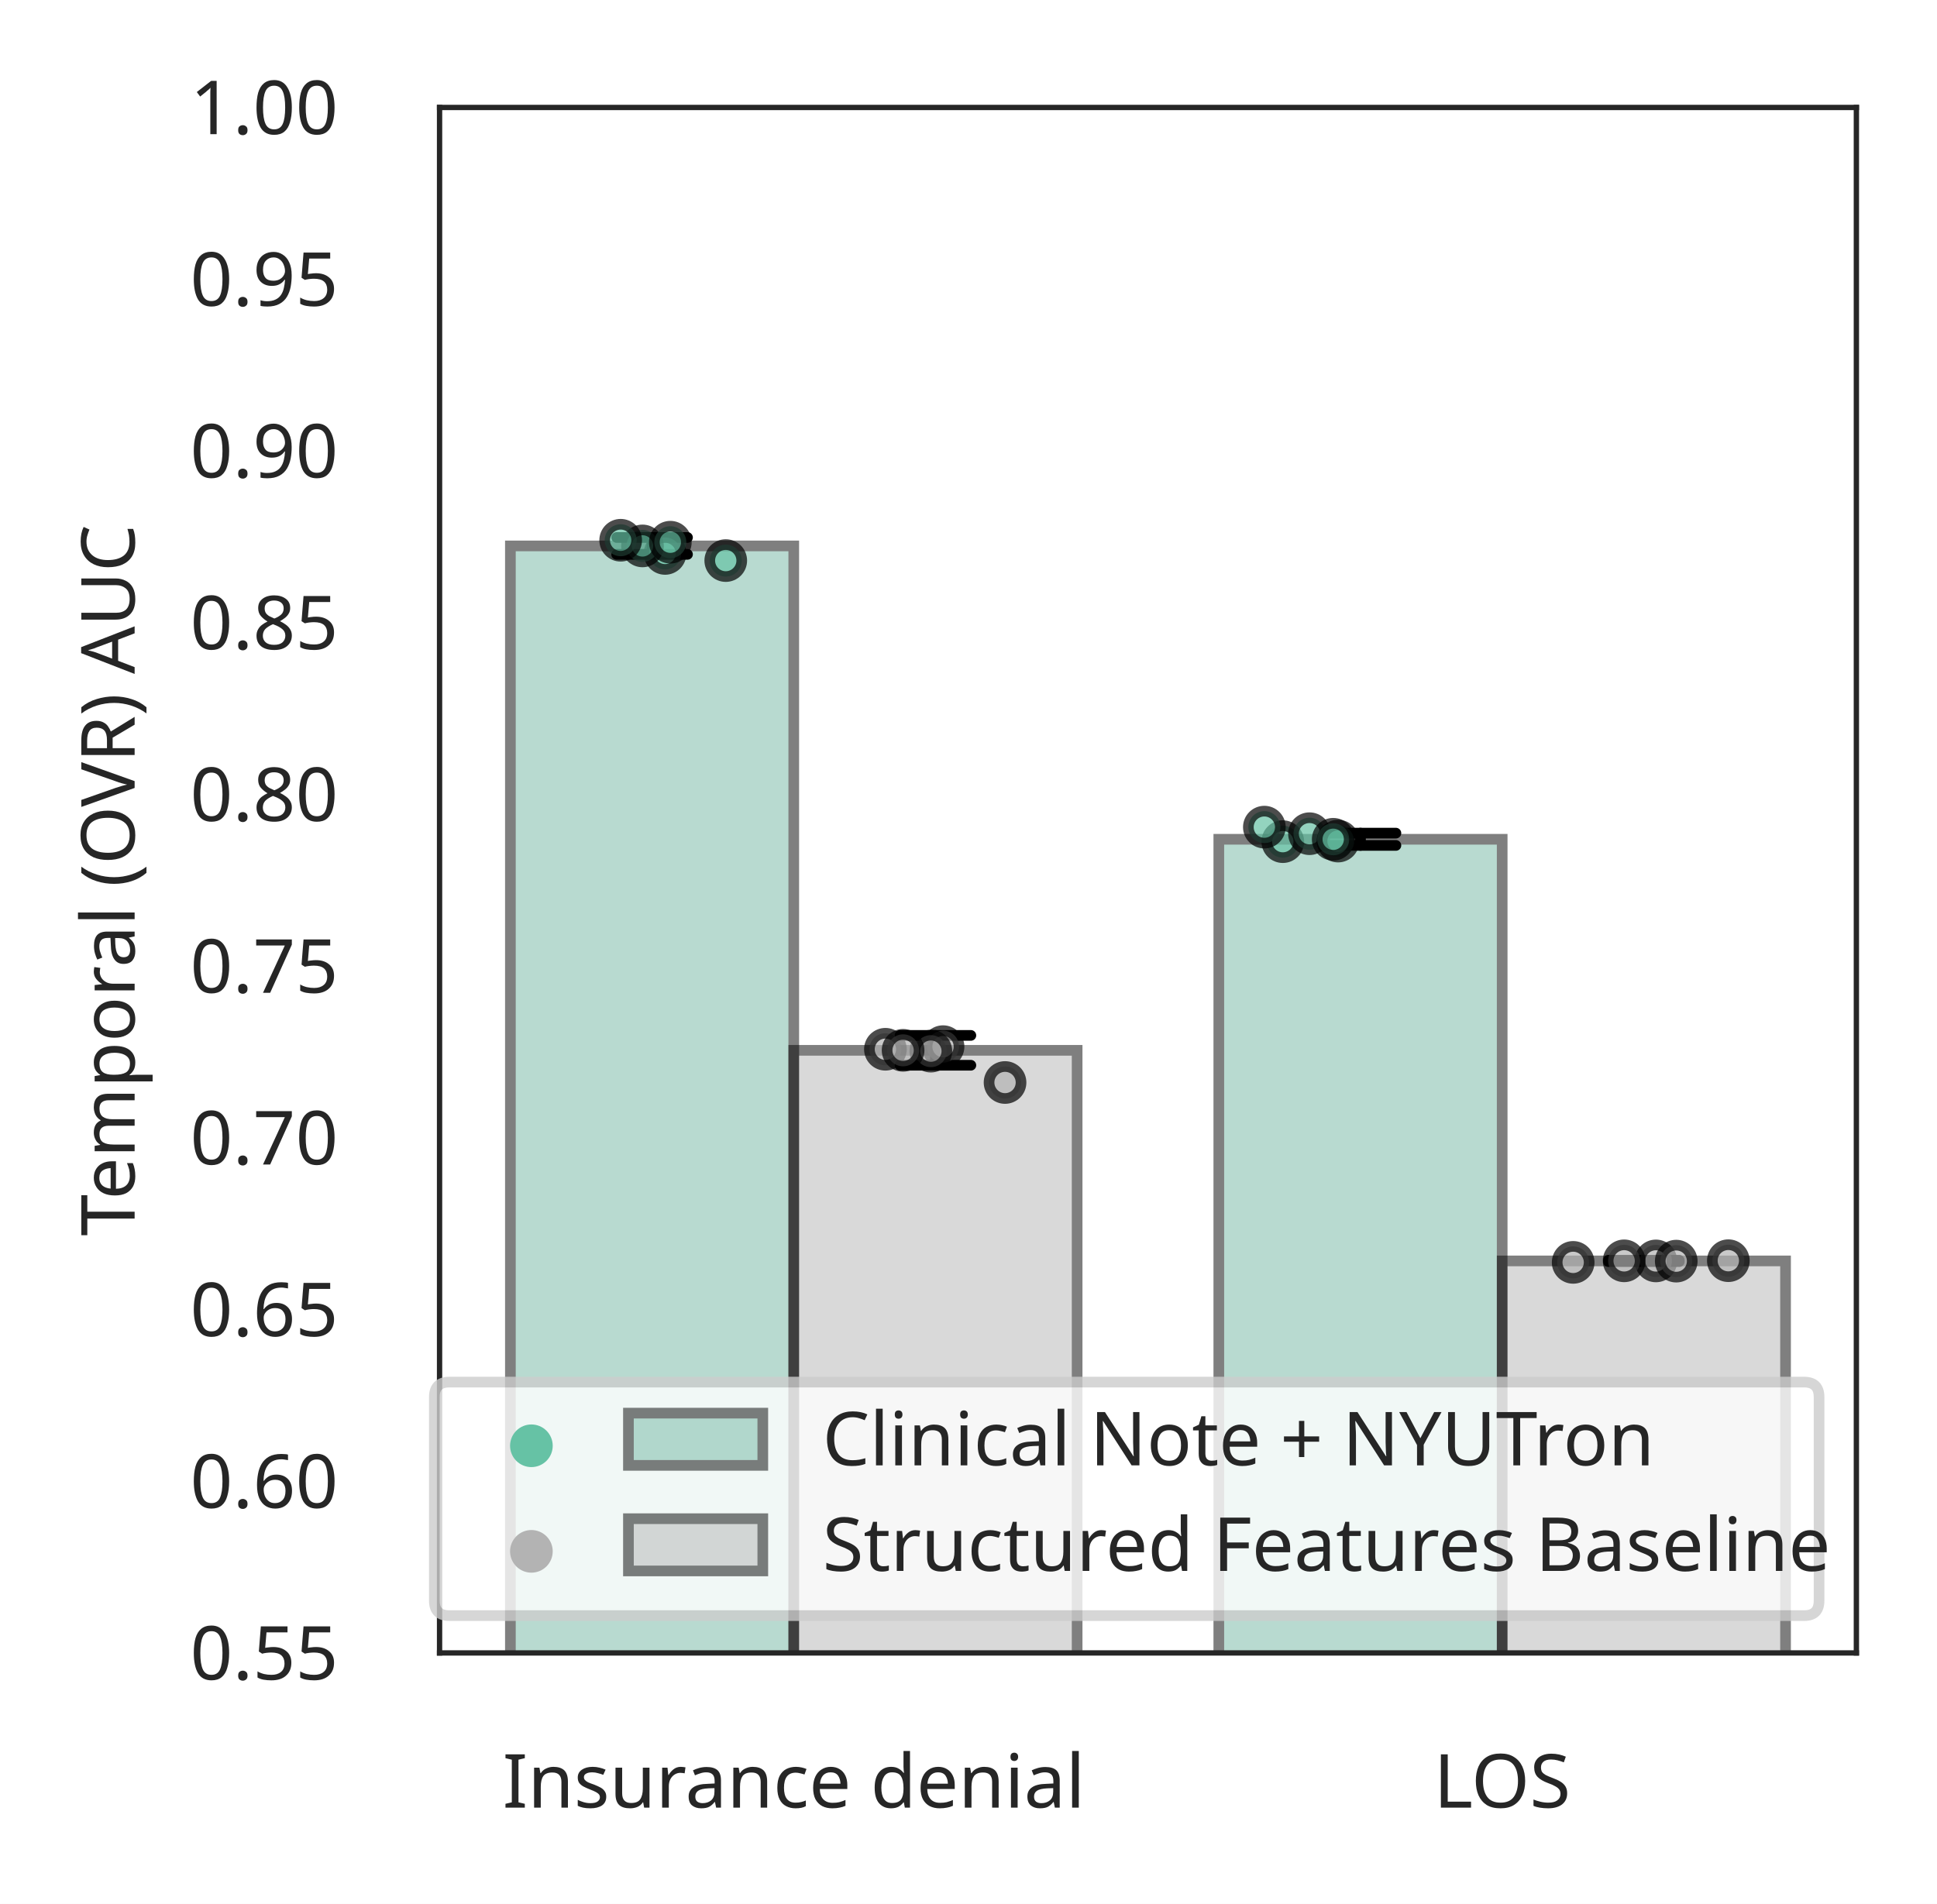
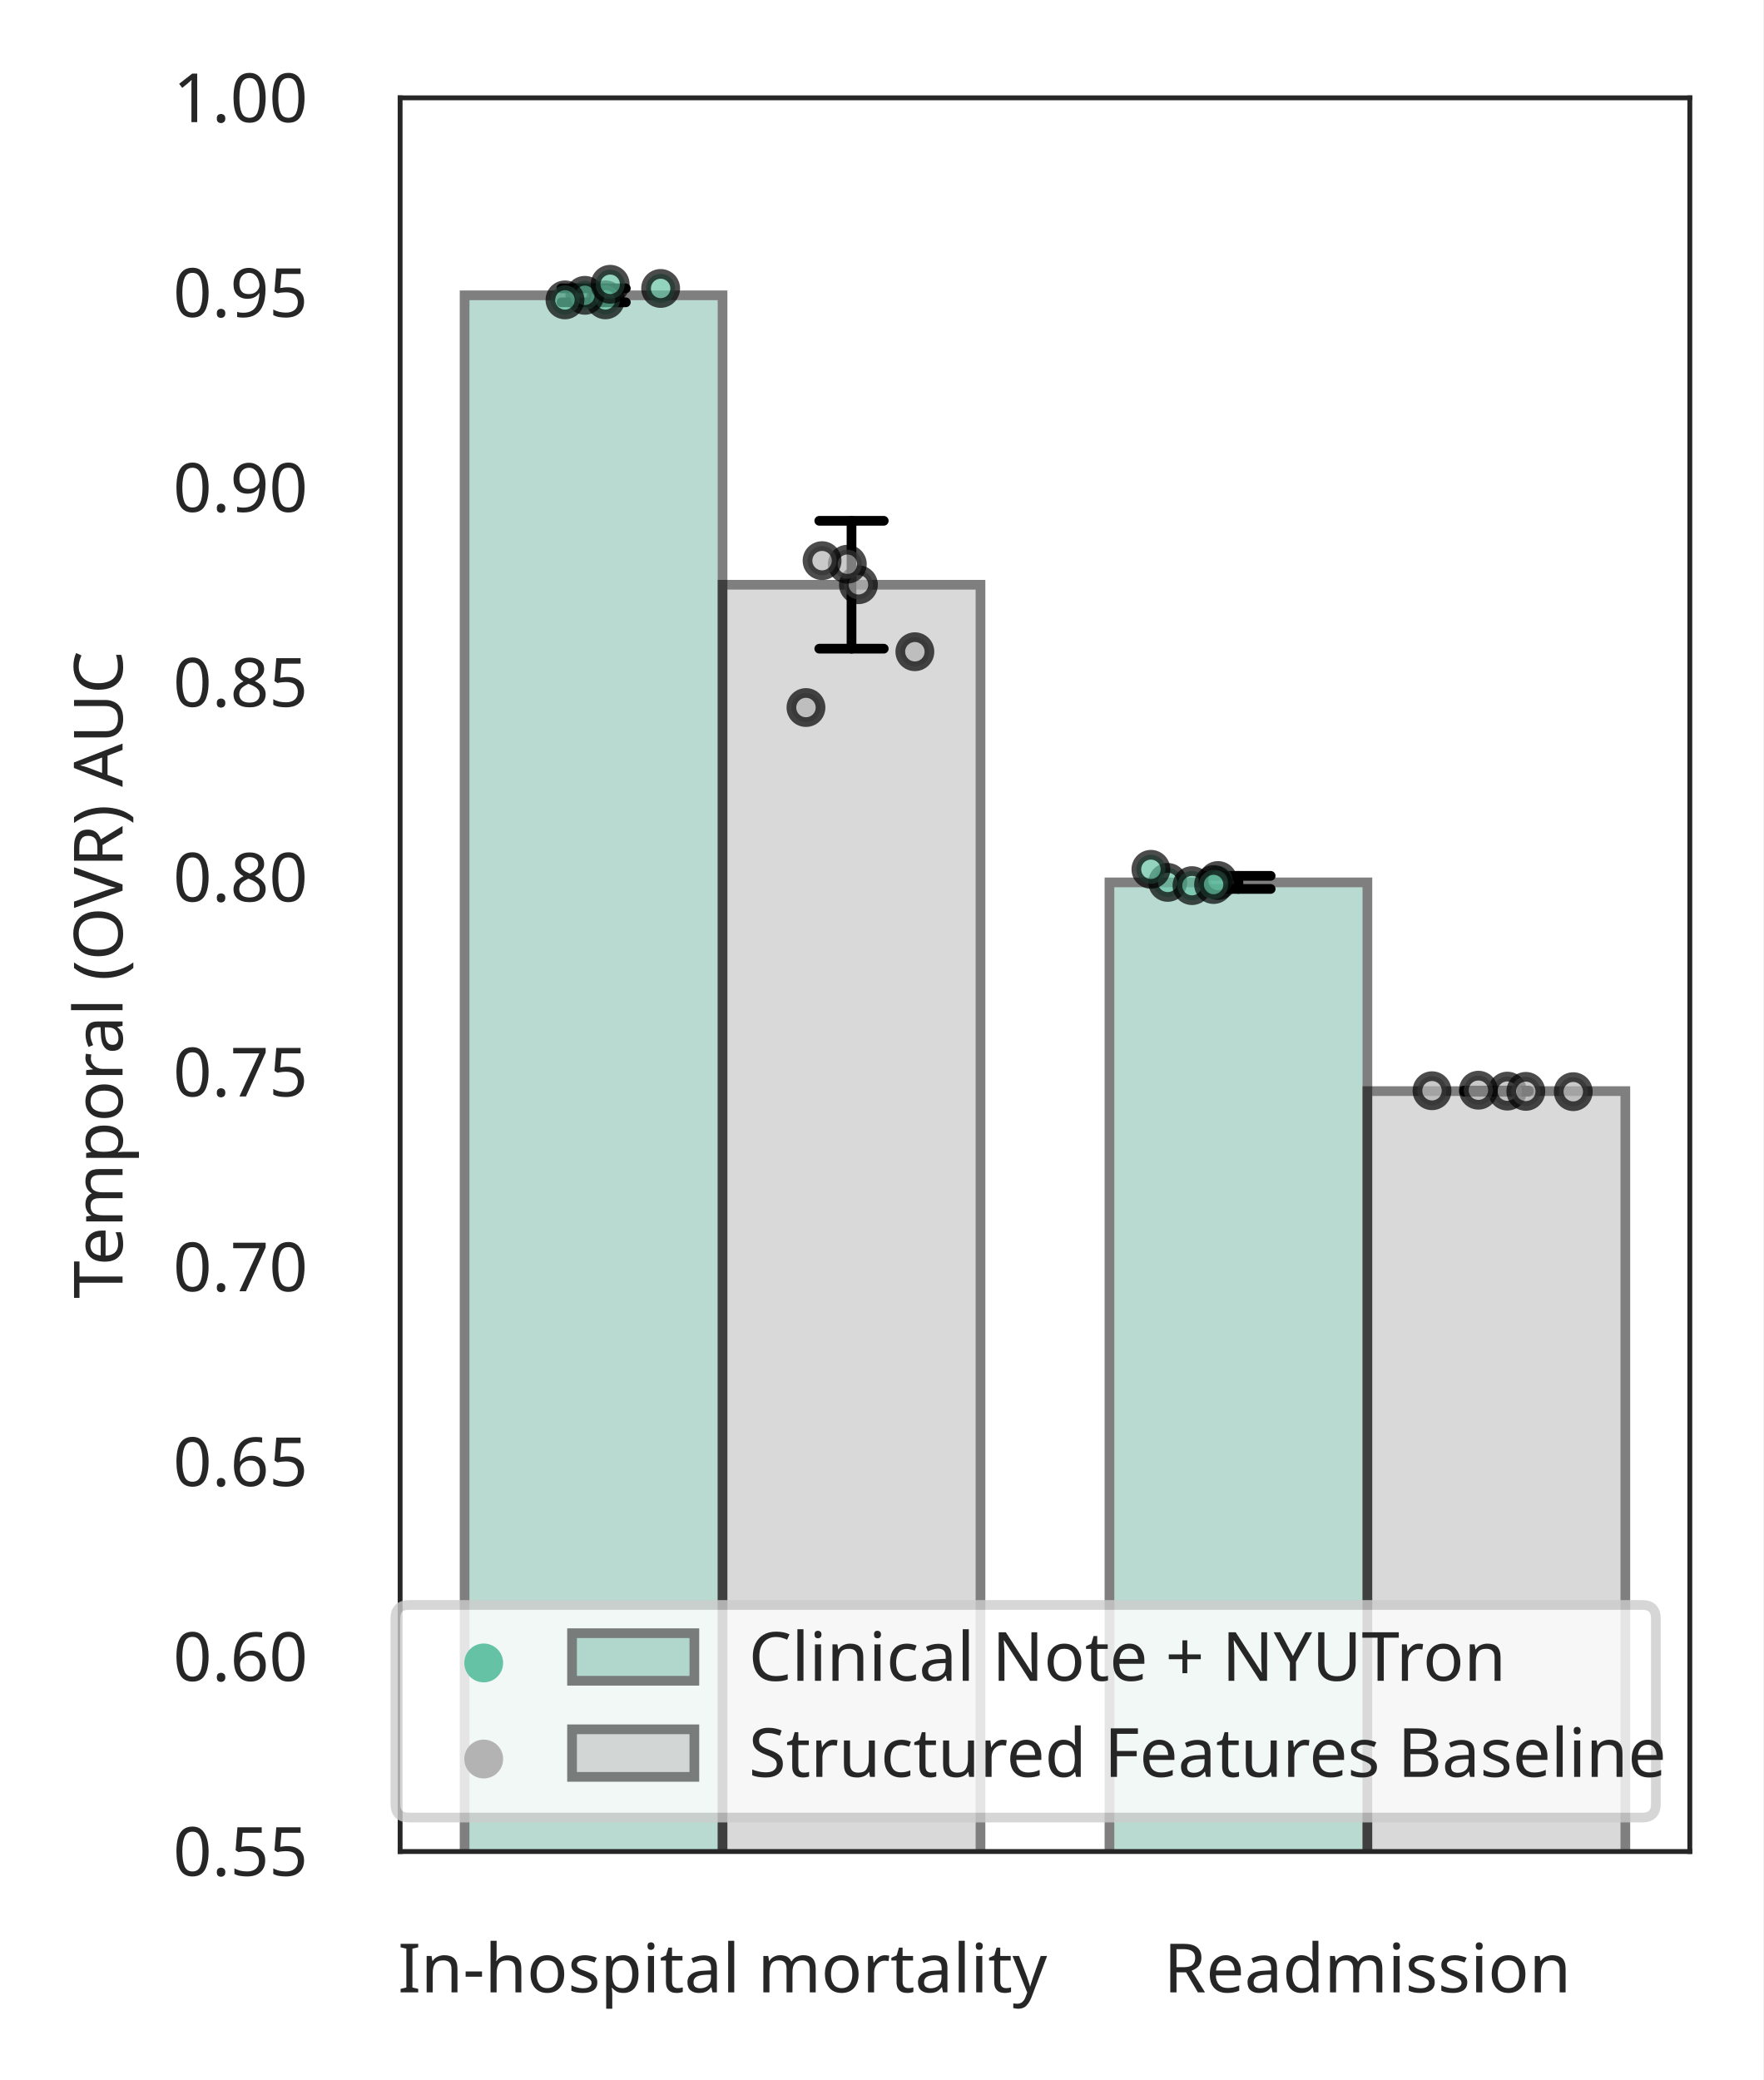
- <svg xmlns="http://www.w3.org/2000/svg" xmlns:xlink="http://www.w3.org/1999/xlink" width="181.644pt" height="178.583pt" viewBox="0 0 181.644 178.583" version="1.1">
+ <svg xmlns="http://www.w3.org/2000/svg" xmlns:xlink="http://www.w3.org/1999/xlink" width="181.644pt" height="214.299pt" viewBox="0 0 181.644 214.299" version="1.1">
  <defs>
    <style type="text/css">*{stroke-linejoin: round; stroke-linecap: butt}</style>
  </defs>
  <g id="figure_1">
    <g id="patch_1">
-       <path d="M 0 178.583  L 181.644 178.583  L 181.644 0  L 0 0  z " style="fill: #ffffff" />
+       <path d="M 0 214.299  L 181.644 214.299  L 181.644 0  L 0 0  z " style="fill: #ffffff" />
    </g>
    <g id="axes_1">
      <g id="patch_2">
-         <path d="M 41.22 155.043  L 174.084 155.043  L 174.084 10.08  L 41.22 10.08  z " style="fill: #ffffff" />
+         <path d="M 41.22 190.759  L 174.084 190.759  L 174.084 10.08  L 41.22 10.08  z " style="fill: #ffffff" />
      </g>
      <g id="matplotlib.axis_1">
        <g id="xtick_1">
          <g id="text_1">
-             <text style="fill: #262626; font: 7px 'sans-serif'; text-anchor: middle" x="74.436" y="169.553" transform="rotate(-0, 74.43602, 169.5531)">Insurance denial</text>
+             <text style="fill: #262626; font: 7px 'sans-serif'; text-anchor: middle" x="74.436" y="205.27" transform="rotate(-0, 74.43602, 205.2697)">In-hospital mortality</text>
          </g>
        </g>
        <g id="xtick_2">
          <g id="text_2">
-             <text style="fill: #262626; font: 7px 'sans-serif'; text-anchor: middle" x="140.868" y="169.553" transform="rotate(-0, 140.8681, 169.5531)">LOS</text>
+             <text style="fill: #262626; font: 7px 'sans-serif'; text-anchor: middle" x="140.868" y="205.27" transform="rotate(-0, 140.8681, 205.2697)">Readmission</text>
          </g>
        </g>
      </g>
      <g id="matplotlib.axis_2">
        <g id="ytick_1">
          <g id="text_3">
-             <text style="fill: #262626; font: 7px 'sans-serif'; text-anchor: end" x="31.72" y="157.548" transform="rotate(-0, 31.72, 157.5479)">0.55</text>
+             <text style="fill: #262626; font: 7px 'sans-serif'; text-anchor: end" x="31.72" y="193.264" transform="rotate(-0, 31.72, 193.2644)">0.55</text>
          </g>
        </g>
        <g id="ytick_2">
          <g id="text_4">
-             <text style="fill: #262626; font: 7px 'sans-serif'; text-anchor: end" x="31.72" y="141.441" transform="rotate(-0, 31.72, 141.4409)">0.60</text>
+             <text style="fill: #262626; font: 7px 'sans-serif'; text-anchor: end" x="31.72" y="173.189" transform="rotate(-0, 31.72, 173.189)">0.60</text>
          </g>
        </g>
        <g id="ytick_3">
          <g id="text_5">
-             <text style="fill: #262626; font: 7px 'sans-serif'; text-anchor: end" x="31.72" y="125.334" transform="rotate(-0, 31.72, 125.334)">0.65</text>
+             <text style="fill: #262626; font: 7px 'sans-serif'; text-anchor: end" x="31.72" y="153.114" transform="rotate(-0, 31.72, 153.1135)">0.65</text>
          </g>
        </g>
        <g id="ytick_4">
          <g id="text_6">
-             <text style="fill: #262626; font: 7px 'sans-serif'; text-anchor: end" x="31.72" y="109.227" transform="rotate(-0, 31.72, 109.227)">0.70</text>
+             <text style="fill: #262626; font: 7px 'sans-serif'; text-anchor: end" x="31.72" y="133.038" transform="rotate(-0, 31.72, 133.038)">0.70</text>
          </g>
        </g>
        <g id="ytick_5">
          <g id="text_7">
-             <text style="fill: #262626; font: 7px 'sans-serif'; text-anchor: end" x="31.72" y="93.12" transform="rotate(-0, 31.72, 93.12005)">0.75</text>
+             <text style="fill: #262626; font: 7px 'sans-serif'; text-anchor: end" x="31.72" y="112.963" transform="rotate(-0, 31.72, 112.9626)">0.75</text>
          </g>
        </g>
        <g id="ytick_6">
          <g id="text_8">
-             <text style="fill: #262626; font: 7px 'sans-serif'; text-anchor: end" x="31.72" y="77.013" transform="rotate(-0, 31.72, 77.01309)">0.80</text>
+             <text style="fill: #262626; font: 7px 'sans-serif'; text-anchor: end" x="31.72" y="92.887" transform="rotate(-0, 31.72, 92.88711)">0.80</text>
          </g>
        </g>
        <g id="ytick_7">
          <g id="text_9">
-             <text style="fill: #262626; font: 7px 'sans-serif'; text-anchor: end" x="31.72" y="60.906" transform="rotate(-0, 31.72, 60.90613)">0.85</text>
+             <text style="fill: #262626; font: 7px 'sans-serif'; text-anchor: end" x="31.72" y="72.812" transform="rotate(-0, 31.72, 72.81164)">0.85</text>
          </g>
        </g>
        <g id="ytick_8">
          <g id="text_10">
-             <text style="fill: #262626; font: 7px 'sans-serif'; text-anchor: end" x="31.72" y="44.799" transform="rotate(-0, 31.72, 44.79916)">0.90</text>
+             <text style="fill: #262626; font: 7px 'sans-serif'; text-anchor: end" x="31.72" y="52.736" transform="rotate(-0, 31.72, 52.73617)">0.90</text>
          </g>
        </g>
        <g id="ytick_9">
          <g id="text_11">
-             <text style="fill: #262626; font: 7px 'sans-serif'; text-anchor: end" x="31.72" y="28.692" transform="rotate(-0, 31.72, 28.6922)">0.95</text>
+             <text style="fill: #262626; font: 7px 'sans-serif'; text-anchor: end" x="31.72" y="32.661" transform="rotate(-0, 31.72, 32.6607)">0.95</text>
          </g>
        </g>
        <g id="ytick_10">
          <g id="text_12">
            <text style="fill: #262626; font: 7px 'sans-serif'; text-anchor: end" x="31.72" y="12.585" transform="rotate(-0, 31.72, 12.58523)">1.00</text>
          </g>
        </g>
        <g id="text_13">
-           <text style="fill: #262626; font: 7px 'sans-serif'; text-anchor: middle" x="12.624" y="82.561" transform="rotate(-90, 12.62406, 82.56134)">Temporal (OVR) AUC</text>
+           <text style="fill: #262626; font: 7px 'sans-serif'; text-anchor: middle" x="12.624" y="100.42" transform="rotate(-90, 12.62406, 100.4196)">Temporal (OVR) AUC</text>
        </g>
      </g>
      <g id="patch_3">
-         <path d="M 47.863 332.219  L 74.436 332.219  L 74.436 51.206  L 47.863 51.206  z " clip-path="url(#pda996bf1c8)" style="fill: #72b6a1; opacity: 0.5; stroke: #000000; stroke-linejoin: miter" />
+         <path d="M 47.863 411.589  L 74.436 411.589  L 74.436 30.427  L 47.863 30.427  z " clip-path="url(#pd96d47c8b0)" style="fill: #72b6a1; opacity: 0.5; stroke: #000000; stroke-linejoin: miter" />
      </g>
      <g id="patch_4">
-         <path d="M 114.295 332.219  L 140.868 332.219  L 140.868 78.723  L 114.295 78.723  z " clip-path="url(#pda996bf1c8)" style="fill: #72b6a1; opacity: 0.5; stroke: #000000; stroke-linejoin: miter" />
+         <path d="M 114.295 411.589  L 140.868 411.589  L 140.868 90.911  L 114.295 90.911  z " clip-path="url(#pd96d47c8b0)" style="fill: #72b6a1; opacity: 0.5; stroke: #000000; stroke-linejoin: miter" />
      </g>
      <g id="patch_5">
-         <path d="M 74.436 332.219  L 101.009 332.219  L 101.009 98.519  L 74.436 98.519  z " clip-path="url(#pda996bf1c8)" style="fill: #b3b3b3; opacity: 0.5; stroke: #000000; stroke-linejoin: miter" />
+         <path d="M 74.436 411.589  L 101.009 411.589  L 101.009 60.245  L 74.436 60.245  z " clip-path="url(#pd96d47c8b0)" style="fill: #b3b3b3; opacity: 0.5; stroke: #000000; stroke-linejoin: miter" />
      </g>
      <g id="patch_6">
-         <path d="M 140.868 332.219  L 167.441 332.219  L 167.441 118.272  L 140.868 118.272  z " clip-path="url(#pda996bf1c8)" style="fill: #b3b3b3; opacity: 0.5; stroke: #000000; stroke-linejoin: miter" />
+         <path d="M 140.868 411.589  L 167.441 411.589  L 167.441 112.416  L 140.868 112.416  z " clip-path="url(#pd96d47c8b0)" style="fill: #b3b3b3; opacity: 0.5; stroke: #000000; stroke-linejoin: miter" />
      </g>
      <g id="PathCollection_1" />
      <g id="PathCollection_2" />
      <g id="line2d_1">
-         <path d="M 61.15 51.997  L 61.15 50.415  " clip-path="url(#pda996bf1c8)" style="fill: none; stroke: #000000; stroke-linecap: round" />
+         <path d="M 61.15 31.147  L 61.15 29.708  " clip-path="url(#pd96d47c8b0)" style="fill: none; stroke: #000000; stroke-linecap: round" />
      </g>
      <g id="line2d_2">
-         <path d="M 57.828 51.997  L 64.471 51.997  " clip-path="url(#pda996bf1c8)" style="fill: none; stroke: #000000; stroke-linecap: round" />
+         <path d="M 57.828 31.147  L 64.471 31.147  " clip-path="url(#pd96d47c8b0)" style="fill: none; stroke: #000000; stroke-linecap: round" />
      </g>
      <g id="line2d_3">
-         <path d="M 57.828 50.415  L 64.471 50.415  " clip-path="url(#pda996bf1c8)" style="fill: none; stroke: #000000; stroke-linecap: round" />
+         <path d="M 57.828 29.708  L 64.471 29.708  " clip-path="url(#pd96d47c8b0)" style="fill: none; stroke: #000000; stroke-linecap: round" />
      </g>
      <g id="line2d_4">
-         <path d="M 127.582 79.299  L 127.582 78.147  " clip-path="url(#pda996bf1c8)" style="fill: none; stroke: #000000; stroke-linecap: round" />
+         <path d="M 127.582 91.586  L 127.582 90.237  " clip-path="url(#pd96d47c8b0)" style="fill: none; stroke: #000000; stroke-linecap: round" />
      </g>
      <g id="line2d_5">
-         <path d="M 124.26 79.299  L 130.903 79.299  " clip-path="url(#pda996bf1c8)" style="fill: none; stroke: #000000; stroke-linecap: round" />
+         <path d="M 124.26 91.586  L 130.903 91.586  " clip-path="url(#pd96d47c8b0)" style="fill: none; stroke: #000000; stroke-linecap: round" />
      </g>
      <g id="line2d_6">
-         <path d="M 124.26 78.147  L 130.903 78.147  " clip-path="url(#pda996bf1c8)" style="fill: none; stroke: #000000; stroke-linecap: round" />
+         <path d="M 124.26 90.237  L 130.903 90.237  " clip-path="url(#pd96d47c8b0)" style="fill: none; stroke: #000000; stroke-linecap: round" />
      </g>
      <g id="line2d_7">
-         <path d="M 87.722 99.919  L 87.722 97.119  " clip-path="url(#pda996bf1c8)" style="fill: none; stroke: #000000; stroke-linecap: round" />
+         <path d="M 87.722 66.832  L 87.722 53.657  " clip-path="url(#pd96d47c8b0)" style="fill: none; stroke: #000000; stroke-linecap: round" />
      </g>
      <g id="line2d_8">
-         <path d="M 84.401 99.919  L 91.044 99.919  " clip-path="url(#pda996bf1c8)" style="fill: none; stroke: #000000; stroke-linecap: round" />
+         <path d="M 84.401 66.832  L 91.044 66.832  " clip-path="url(#pd96d47c8b0)" style="fill: none; stroke: #000000; stroke-linecap: round" />
      </g>
      <g id="line2d_9">
-         <path d="M 84.401 97.119  L 91.044 97.119  " clip-path="url(#pda996bf1c8)" style="fill: none; stroke: #000000; stroke-linecap: round" />
+         <path d="M 84.401 53.657  L 91.044 53.657  " clip-path="url(#pd96d47c8b0)" style="fill: none; stroke: #000000; stroke-linecap: round" />
      </g>
      <g id="line2d_10">
-         <path d="M 154.154 118.336  L 154.154 118.208  " clip-path="url(#pda996bf1c8)" style="fill: none; stroke: #000000; stroke-linecap: round" />
+         <path d="M 154.154 112.475  L 154.154 112.356  " clip-path="url(#pd96d47c8b0)" style="fill: none; stroke: #000000; stroke-linecap: round" />
      </g>
      <g id="line2d_11">
-         <path d="M 150.833 118.336  L 157.476 118.336  " clip-path="url(#pda996bf1c8)" style="fill: none; stroke: #000000; stroke-linecap: round" />
+         <path d="M 150.833 112.475  L 157.476 112.475  " clip-path="url(#pd96d47c8b0)" style="fill: none; stroke: #000000; stroke-linecap: round" />
      </g>
      <g id="line2d_12">
-         <path d="M 150.833 118.208  L 157.476 118.208  " clip-path="url(#pda996bf1c8)" style="fill: none; stroke: #000000; stroke-linecap: round" />
+         <path d="M 150.833 112.356  L 157.476 112.356  " clip-path="url(#pd96d47c8b0)" style="fill: none; stroke: #000000; stroke-linecap: round" />
      </g>
      <g id="patch_7">
-         <path d="M 41.22 155.043  L 41.22 10.08  " style="fill: none; stroke: #262626; stroke-width: 0.5; stroke-linejoin: miter; stroke-linecap: square" />
+         <path d="M 41.22 190.759  L 41.22 10.08  " style="fill: none; stroke: #262626; stroke-width: 0.5; stroke-linejoin: miter; stroke-linecap: square" />
      </g>
      <g id="patch_8">
-         <path d="M 174.084 155.043  L 174.084 10.08  " style="fill: none; stroke: #262626; stroke-width: 0.5; stroke-linejoin: miter; stroke-linecap: square" />
+         <path d="M 174.084 190.759  L 174.084 10.08  " style="fill: none; stroke: #262626; stroke-width: 0.5; stroke-linejoin: miter; stroke-linecap: square" />
      </g>
      <g id="patch_9">
-         <path d="M 41.22 155.043  L 174.084 155.043  " style="fill: none; stroke: #262626; stroke-width: 0.5; stroke-linejoin: miter; stroke-linecap: square" />
+         <path d="M 41.22 190.759  L 174.084 190.759  " style="fill: none; stroke: #262626; stroke-width: 0.5; stroke-linejoin: miter; stroke-linecap: square" />
      </g>
      <g id="patch_10">
        <path d="M 41.22 10.08  L 174.084 10.08  " style="fill: none; stroke: #262626; stroke-width: 0.5; stroke-linejoin: miter; stroke-linecap: square" />
      </g>
      <g id="PathCollection_3">
        <defs>
-           <path id="C0_0_255f9b2402" d="M 0 1.5  C 0.398 1.5 0.779 1.342 1.061 1.061  C 1.342 0.779 1.5 0.398 1.5 -0  C 1.5 -0.398 1.342 -0.779 1.061 -1.061  C 0.779 -1.342 0.398 -1.5 0 -1.5  C -0.398 -1.5 -0.779 -1.342 -1.061 -1.061  C -1.342 -0.779 -1.5 -0.398 -1.5 0  C -1.5 0.398 -1.342 0.779 -1.061 1.061  C -0.779 1.342 -0.398 1.5 0 1.5  z " />
-         </defs>
-         <g clip-path="url(#pda996bf1c8)">
-           <use xlink:href="#C0_0_255f9b2402" x="68.058" y="52.581" style="fill: #66c2a5; fill-opacity: 0.7; stroke: #000000; stroke-opacity: 0.7" />
-         </g>
-         <g clip-path="url(#pda996bf1c8)">
-           <use xlink:href="#C0_0_255f9b2402" x="62.369" y="51.911" style="fill: #66c2a5; fill-opacity: 0.7; stroke: #000000; stroke-opacity: 0.7" />
-         </g>
-         <g clip-path="url(#pda996bf1c8)">
-           <use xlink:href="#C0_0_255f9b2402" x="60.25" y="51.206" style="fill: #66c2a5; fill-opacity: 0.7; stroke: #000000; stroke-opacity: 0.7" />
-         </g>
-         <g clip-path="url(#pda996bf1c8)">
-           <use xlink:href="#C0_0_255f9b2402" x="58.204" y="50.674" style="fill: #66c2a5; fill-opacity: 0.7; stroke: #000000; stroke-opacity: 0.7" />
-         </g>
-         <g clip-path="url(#pda996bf1c8)">
-           <use xlink:href="#C0_0_255f9b2402" x="62.861" y="50.858" style="fill: #66c2a5; fill-opacity: 0.7; stroke: #000000; stroke-opacity: 0.7" />
+           <path id="C0_0_abaf4e2a2f" d="M 0 1.5  C 0.398 1.5 0.779 1.342 1.061 1.061  C 1.342 0.779 1.5 0.398 1.5 -0  C 1.5 -0.398 1.342 -0.779 1.061 -1.061  C 0.779 -1.342 0.398 -1.5 0 -1.5  C -0.398 -1.5 -0.779 -1.342 -1.061 -1.061  C -1.342 -0.779 -1.5 -0.398 -1.5 0  C -1.5 0.398 -1.342 0.779 -1.061 1.061  C -0.779 1.342 -0.398 1.5 0 1.5  z " />
+         </defs>
+         <g clip-path="url(#pd96d47c8b0)">
+           <use xlink:href="#C0_0_abaf4e2a2f" x="68.058" y="29.718" style="fill: #66c2a5; fill-opacity: 0.7; stroke: #000000; stroke-opacity: 0.7" />
+         </g>
+         <g clip-path="url(#pd96d47c8b0)">
+           <use xlink:href="#C0_0_abaf4e2a2f" x="62.369" y="30.894" style="fill: #66c2a5; fill-opacity: 0.7; stroke: #000000; stroke-opacity: 0.7" />
+         </g>
+         <g clip-path="url(#pd96d47c8b0)">
+           <use xlink:href="#C0_0_abaf4e2a2f" x="60.25" y="30.427" style="fill: #66c2a5; fill-opacity: 0.7; stroke: #000000; stroke-opacity: 0.7" />
+         </g>
+         <g clip-path="url(#pd96d47c8b0)">
+           <use xlink:href="#C0_0_abaf4e2a2f" x="58.204" y="30.897" style="fill: #66c2a5; fill-opacity: 0.7; stroke: #000000; stroke-opacity: 0.7" />
+         </g>
+         <g clip-path="url(#pd96d47c8b0)">
+           <use xlink:href="#C0_0_abaf4e2a2f" x="62.861" y="29.289" style="fill: #66c2a5; fill-opacity: 0.7; stroke: #000000; stroke-opacity: 0.7" />
        </g>
      </g>
      <g id="PathCollection_4">
        <defs>
-           <path id="C1_0_cb33b162b2" d="M 0 1.5  C 0.398 1.5 0.779 1.342 1.061 1.061  C 1.342 0.779 1.5 0.398 1.5 -0  C 1.5 -0.398 1.342 -0.779 1.061 -1.061  C 0.779 -1.342 0.398 -1.5 0 -1.5  C -0.398 -1.5 -0.779 -1.342 -1.061 -1.061  C -1.342 -0.779 -1.5 -0.398 -1.5 0  C -1.5 0.398 -1.342 0.779 -1.061 1.061  C -0.779 1.342 -0.398 1.5 0 1.5  z " />
-         </defs>
-         <g clip-path="url(#pda996bf1c8)">
-           <use xlink:href="#C1_0_cb33b162b2" x="88.435" y="98.174" style="fill: #b3b3b3; fill-opacity: 0.7; stroke: #000000; stroke-opacity: 0.7" />
-         </g>
-         <g clip-path="url(#pda996bf1c8)">
-           <use xlink:href="#C1_0_cb33b162b2" x="94.249" y="101.537" style="fill: #b3b3b3; fill-opacity: 0.7; stroke: #000000; stroke-opacity: 0.7" />
-         </g>
-         <g clip-path="url(#pda996bf1c8)">
-           <use xlink:href="#C1_0_cb33b162b2" x="83.03" y="98.419" style="fill: #b3b3b3; fill-opacity: 0.7; stroke: #000000; stroke-opacity: 0.7" />
-         </g>
-         <g clip-path="url(#pda996bf1c8)">
-           <use xlink:href="#C1_0_cb33b162b2" x="87.292" y="98.595" style="fill: #b3b3b3; fill-opacity: 0.7; stroke: #000000; stroke-opacity: 0.7" />
-         </g>
-         <g clip-path="url(#pda996bf1c8)">
-           <use xlink:href="#C1_0_cb33b162b2" x="84.689" y="98.519" style="fill: #b3b3b3; fill-opacity: 0.7; stroke: #000000; stroke-opacity: 0.7" />
+           <path id="C1_0_1cc9c67031" d="M 0 1.5  C 0.398 1.5 0.779 1.342 1.061 1.061  C 1.342 0.779 1.5 0.398 1.5 -0  C 1.5 -0.398 1.342 -0.779 1.061 -1.061  C 0.779 -1.342 0.398 -1.5 0 -1.5  C -0.398 -1.5 -0.779 -1.342 -1.061 -1.061  C -1.342 -0.779 -1.5 -0.398 -1.5 0  C -1.5 0.398 -1.342 0.779 -1.061 1.061  C -0.779 1.342 -0.398 1.5 0 1.5  z " />
+         </defs>
+         <g clip-path="url(#pd96d47c8b0)">
+           <use xlink:href="#C1_0_1cc9c67031" x="88.435" y="60.245" style="fill: #b3b3b3; fill-opacity: 0.7; stroke: #000000; stroke-opacity: 0.7" />
+         </g>
+         <g clip-path="url(#pd96d47c8b0)">
+           <use xlink:href="#C1_0_1cc9c67031" x="94.249" y="67.146" style="fill: #b3b3b3; fill-opacity: 0.7; stroke: #000000; stroke-opacity: 0.7" />
+         </g>
+         <g clip-path="url(#pd96d47c8b0)">
+           <use xlink:href="#C1_0_1cc9c67031" x="83.03" y="72.896" style="fill: #b3b3b3; fill-opacity: 0.7; stroke: #000000; stroke-opacity: 0.7" />
+         </g>
+         <g clip-path="url(#pd96d47c8b0)">
+           <use xlink:href="#C1_0_1cc9c67031" x="87.292" y="58.131" style="fill: #b3b3b3; fill-opacity: 0.7; stroke: #000000; stroke-opacity: 0.7" />
+         </g>
+         <g clip-path="url(#pd96d47c8b0)">
+           <use xlink:href="#C1_0_1cc9c67031" x="84.689" y="57.763" style="fill: #b3b3b3; fill-opacity: 0.7; stroke: #000000; stroke-opacity: 0.7" />
        </g>
      </g>
      <g id="PathCollection_5">
        <defs>
-           <path id="C2_0_c8cf772ba1" d="M 0 1.5  C 0.398 1.5 0.779 1.342 1.061 1.061  C 1.342 0.779 1.5 0.398 1.5 -0  C 1.5 -0.398 1.342 -0.779 1.061 -1.061  C 0.779 -1.342 0.398 -1.5 0 -1.5  C -0.398 -1.5 -0.779 -1.342 -1.061 -1.061  C -1.342 -0.779 -1.5 -0.398 -1.5 0  C -1.5 0.398 -1.342 0.779 -1.061 1.061  C -0.779 1.342 -0.398 1.5 0 1.5  z " />
-         </defs>
-         <g clip-path="url(#pda996bf1c8)">
-           <use xlink:href="#C2_0_c8cf772ba1" x="120.297" y="78.946" style="fill: #66c2a5; fill-opacity: 0.7; stroke: #000000; stroke-opacity: 0.7" />
-         </g>
-         <g clip-path="url(#pda996bf1c8)">
-           <use xlink:href="#C2_0_c8cf772ba1" x="122.798" y="78.2" style="fill: #66c2a5; fill-opacity: 0.7; stroke: #000000; stroke-opacity: 0.7" />
-         </g>
-         <g clip-path="url(#pda996bf1c8)">
-           <use xlink:href="#C2_0_c8cf772ba1" x="118.566" y="77.584" style="fill: #66c2a5; fill-opacity: 0.7; stroke: #000000; stroke-opacity: 0.7" />
-         </g>
-         <g clip-path="url(#pda996bf1c8)">
-           <use xlink:href="#C2_0_c8cf772ba1" x="125.475" y="78.892" style="fill: #66c2a5; fill-opacity: 0.7; stroke: #000000; stroke-opacity: 0.7" />
-         </g>
-         <g clip-path="url(#pda996bf1c8)">
-           <use xlink:href="#C2_0_c8cf772ba1" x="125.023" y="78.723" style="fill: #66c2a5; fill-opacity: 0.7; stroke: #000000; stroke-opacity: 0.7" />
+           <path id="C2_0_afabeb6804" d="M 0 1.5  C 0.398 1.5 0.779 1.342 1.061 1.061  C 1.342 0.779 1.5 0.398 1.5 -0  C 1.5 -0.398 1.342 -0.779 1.061 -1.061  C 0.779 -1.342 0.398 -1.5 0 -1.5  C -0.398 -1.5 -0.779 -1.342 -1.061 -1.061  C -1.342 -0.779 -1.5 -0.398 -1.5 0  C -1.5 0.398 -1.342 0.779 -1.061 1.061  C -0.779 1.342 -0.398 1.5 0 1.5  z " />
+         </defs>
+         <g clip-path="url(#pd96d47c8b0)">
+           <use xlink:href="#C2_0_afabeb6804" x="120.297" y="90.911" style="fill: #66c2a5; fill-opacity: 0.7; stroke: #000000; stroke-opacity: 0.7" />
+         </g>
+         <g clip-path="url(#pd96d47c8b0)">
+           <use xlink:href="#C2_0_afabeb6804" x="122.798" y="91.245" style="fill: #66c2a5; fill-opacity: 0.7; stroke: #000000; stroke-opacity: 0.7" />
+         </g>
+         <g clip-path="url(#pd96d47c8b0)">
+           <use xlink:href="#C2_0_afabeb6804" x="118.566" y="89.564" style="fill: #66c2a5; fill-opacity: 0.7; stroke: #000000; stroke-opacity: 0.7" />
+         </g>
+         <g clip-path="url(#pd96d47c8b0)">
+           <use xlink:href="#C2_0_afabeb6804" x="125.475" y="90.717" style="fill: #66c2a5; fill-opacity: 0.7; stroke: #000000; stroke-opacity: 0.7" />
+         </g>
+         <g clip-path="url(#pd96d47c8b0)">
+           <use xlink:href="#C2_0_afabeb6804" x="125.023" y="91.131" style="fill: #66c2a5; fill-opacity: 0.7; stroke: #000000; stroke-opacity: 0.7" />
        </g>
      </g>
      <g id="PathCollection_6">
        <defs>
-           <path id="C3_0_fa32eebaf5" d="M 0 1.5  C 0.398 1.5 0.779 1.342 1.061 1.061  C 1.342 0.779 1.5 0.398 1.5 -0  C 1.5 -0.398 1.342 -0.779 1.061 -1.061  C 0.779 -1.342 0.398 -1.5 0 -1.5  C -0.398 -1.5 -0.779 -1.342 -1.061 -1.061  C -1.342 -0.779 -1.5 -0.398 -1.5 0  C -1.5 0.398 -1.342 0.779 -1.061 1.061  C -0.779 1.342 -0.398 1.5 0 1.5  z " />
-         </defs>
-         <g clip-path="url(#pda996bf1c8)">
-           <use xlink:href="#C3_0_fa32eebaf5" x="155.285" y="118.272" style="fill: #b3b3b3; fill-opacity: 0.7; stroke: #000000; stroke-opacity: 0.7" />
-         </g>
-         <g clip-path="url(#pda996bf1c8)">
-           <use xlink:href="#C3_0_fa32eebaf5" x="162.076" y="118.251" style="fill: #b3b3b3; fill-opacity: 0.7; stroke: #000000; stroke-opacity: 0.7" />
-         </g>
-         <g clip-path="url(#pda996bf1c8)">
-           <use xlink:href="#C3_0_fa32eebaf5" x="147.525" y="118.409" style="fill: #b3b3b3; fill-opacity: 0.7; stroke: #000000; stroke-opacity: 0.7" />
-         </g>
-         <g clip-path="url(#pda996bf1c8)">
-           <use xlink:href="#C3_0_fa32eebaf5" x="152.305" y="118.264" style="fill: #b3b3b3; fill-opacity: 0.7; stroke: #000000; stroke-opacity: 0.7" />
-         </g>
-         <g clip-path="url(#pda996bf1c8)">
-           <use xlink:href="#C3_0_fa32eebaf5" x="157.191" y="118.292" style="fill: #b3b3b3; fill-opacity: 0.7; stroke: #000000; stroke-opacity: 0.7" />
+           <path id="C3_0_95175773d2" d="M 0 1.5  C 0.398 1.5 0.779 1.342 1.061 1.061  C 1.342 0.779 1.5 0.398 1.5 -0  C 1.5 -0.398 1.342 -0.779 1.061 -1.061  C 0.779 -1.342 0.398 -1.5 0 -1.5  C -0.398 -1.5 -0.779 -1.342 -1.061 -1.061  C -1.342 -0.779 -1.5 -0.398 -1.5 0  C -1.5 0.398 -1.342 0.779 -1.061 1.061  C -0.779 1.342 -0.398 1.5 0 1.5  z " />
+         </defs>
+         <g clip-path="url(#pd96d47c8b0)">
+           <use xlink:href="#C3_0_95175773d2" x="155.285" y="112.416" style="fill: #b3b3b3; fill-opacity: 0.7; stroke: #000000; stroke-opacity: 0.7" />
+         </g>
+         <g clip-path="url(#pd96d47c8b0)">
+           <use xlink:href="#C3_0_95175773d2" x="162.076" y="112.474" style="fill: #b3b3b3; fill-opacity: 0.7; stroke: #000000; stroke-opacity: 0.7" />
+         </g>
+         <g clip-path="url(#pd96d47c8b0)">
+           <use xlink:href="#C3_0_95175773d2" x="147.525" y="112.377" style="fill: #b3b3b3; fill-opacity: 0.7; stroke: #000000; stroke-opacity: 0.7" />
+         </g>
+         <g clip-path="url(#pd96d47c8b0)">
+           <use xlink:href="#C3_0_95175773d2" x="152.305" y="112.322" style="fill: #b3b3b3; fill-opacity: 0.7; stroke: #000000; stroke-opacity: 0.7" />
+         </g>
+         <g clip-path="url(#pd96d47c8b0)">
+           <use xlink:href="#C3_0_95175773d2" x="157.191" y="112.442" style="fill: #b3b3b3; fill-opacity: 0.7; stroke: #000000; stroke-opacity: 0.7" />
        </g>
      </g>
      <g id="legend_1">
        <g id="patch_11">
-           <path d="M 42.132 151.543  L 169.184 151.543  Q 170.584 151.543 170.584 150.143  L 170.584 131.039  Q 170.584 129.639 169.184 129.639  L 42.132 129.639  Q 40.732 129.639 40.732 131.039  L 40.732 150.143  Q 40.732 151.543 42.132 151.543  z " style="fill: #ffffff; opacity: 0.8; stroke: #cccccc; stroke-linejoin: miter" />
+           <path d="M 42.132 187.259  L 169.184 187.259  Q 170.584 187.259 170.584 185.859  L 170.584 166.756  Q 170.584 165.356 169.184 165.356  L 42.132 165.356  Q 40.732 165.356 40.732 166.756  L 40.732 185.859  Q 40.732 187.259 42.132 187.259  z " style="fill: #ffffff; opacity: 0.8; stroke: #cccccc; stroke-linejoin: miter" />
        </g>
        <g id="PathCollection_7">
          <defs>
-             <path id="mede6960bdc" d="M 0 1.5  C 0.398 1.5 0.779 1.342 1.061 1.061  C 1.342 0.779 1.5 0.398 1.5 0  C 1.5 -0.398 1.342 -0.779 1.061 -1.061  C 0.779 -1.342 0.398 -1.5 0 -1.5  C -0.398 -1.5 -0.779 -1.342 -1.061 -1.061  C -1.342 -0.779 -1.5 -0.398 -1.5 0  C -1.5 0.398 -1.342 0.779 -1.061 1.061  C -0.779 1.342 -0.398 1.5 0 1.5  z " style="stroke: #66c2a5" />
+             <path id="m5235cb9671" d="M 0 1.5  C 0.398 1.5 0.779 1.342 1.061 1.061  C 1.342 0.779 1.5 0.398 1.5 0  C 1.5 -0.398 1.342 -0.779 1.061 -1.061  C 0.779 -1.342 0.398 -1.5 0 -1.5  C -0.398 -1.5 -0.779 -1.342 -1.061 -1.061  C -1.342 -0.779 -1.5 -0.398 -1.5 0  C -1.5 0.398 -1.342 0.779 -1.061 1.061  C -0.779 1.342 -0.398 1.5 0 1.5  z " style="stroke: #66c2a5" />
          </defs>
          <g>
-             <use xlink:href="#mede6960bdc" x="49.832" y="135.612" style="fill: #66c2a5; stroke: #66c2a5" />
+             <use xlink:href="#m5235cb9671" x="49.832" y="171.329" style="fill: #66c2a5; stroke: #66c2a5" />
          </g>
        </g>
        <g id="patch_12">
-           <path d="M 58.932 137.45  L 71.532 137.45  L 71.532 132.55  L 58.932 132.55  z " style="fill: #72b6a1; opacity: 0.5; stroke: #000000; stroke-linejoin: miter" />
+           <path d="M 58.932 173.166  L 71.532 173.166  L 71.532 168.266  L 58.932 168.266  z " style="fill: #72b6a1; opacity: 0.5; stroke: #000000; stroke-linejoin: miter" />
        </g>
        <g id="text_14">
-           <text style="fill: #262626; font: 7px 'sans-serif'; text-anchor: start" x="77.132" y="137.45" transform="rotate(-0, 77.13191, 137.4497)">Clinical Note + NYUTron</text>
+           <text style="fill: #262626; font: 7px 'sans-serif'; text-anchor: start" x="77.132" y="173.166" transform="rotate(-0, 77.13191, 173.1662)">Clinical Note + NYUTron</text>
        </g>
        <g id="PathCollection_8">
          <defs>
-             <path id="m59bce38ab9" d="M 0 1.5  C 0.398 1.5 0.779 1.342 1.061 1.061  C 1.342 0.779 1.5 0.398 1.5 0  C 1.5 -0.398 1.342 -0.779 1.061 -1.061  C 0.779 -1.342 0.398 -1.5 0 -1.5  C -0.398 -1.5 -0.779 -1.342 -1.061 -1.061  C -1.342 -0.779 -1.5 -0.398 -1.5 0  C -1.5 0.398 -1.342 0.779 -1.061 1.061  C -0.779 1.342 -0.398 1.5 0 1.5  z " style="stroke: #b3b3b3" />
+             <path id="md08ae5cf6e" d="M 0 1.5  C 0.398 1.5 0.779 1.342 1.061 1.061  C 1.342 0.779 1.5 0.398 1.5 0  C 1.5 -0.398 1.342 -0.779 1.061 -1.061  C 0.779 -1.342 0.398 -1.5 0 -1.5  C -0.398 -1.5 -0.779 -1.342 -1.061 -1.061  C -1.342 -0.779 -1.5 -0.398 -1.5 0  C -1.5 0.398 -1.342 0.779 -1.061 1.061  C -0.779 1.342 -0.398 1.5 0 1.5  z " style="stroke: #b3b3b3" />
          </defs>
          <g>
-             <use xlink:href="#m59bce38ab9" x="49.832" y="145.514" style="fill: #b3b3b3; stroke: #b3b3b3" />
+             <use xlink:href="#md08ae5cf6e" x="49.832" y="181.23" style="fill: #b3b3b3; stroke: #b3b3b3" />
          </g>
        </g>
        <g id="patch_13">
-           <path d="M 58.932 147.351  L 71.532 147.351  L 71.532 142.451  L 58.932 142.451  z " style="fill: #b3b3b3; opacity: 0.5; stroke: #000000; stroke-linejoin: miter" />
+           <path d="M 58.932 183.068  L 71.532 183.068  L 71.532 178.168  L 58.932 178.168  z " style="fill: #b3b3b3; opacity: 0.5; stroke: #000000; stroke-linejoin: miter" />
        </g>
        <g id="text_15">
-           <text style="fill: #262626; font: 7px 'sans-serif'; text-anchor: start" x="77.132" y="147.351" transform="rotate(-0, 77.13191, 147.3514)">Structured Features Baseline</text>
+           <text style="fill: #262626; font: 7px 'sans-serif'; text-anchor: start" x="77.132" y="183.068" transform="rotate(-0, 77.13191, 183.068)">Structured Features Baseline</text>
        </g>
      </g>
    </g>
  </g>
  <defs>
-     <clipPath id="pda996bf1c8">
-       <rect x="41.22" y="10.08" width="132.864" height="144.963" />
+     <clipPath id="pd96d47c8b0">
+       <rect x="41.22" y="10.08" width="132.864" height="180.679" />
    </clipPath>
  </defs>
</svg>
